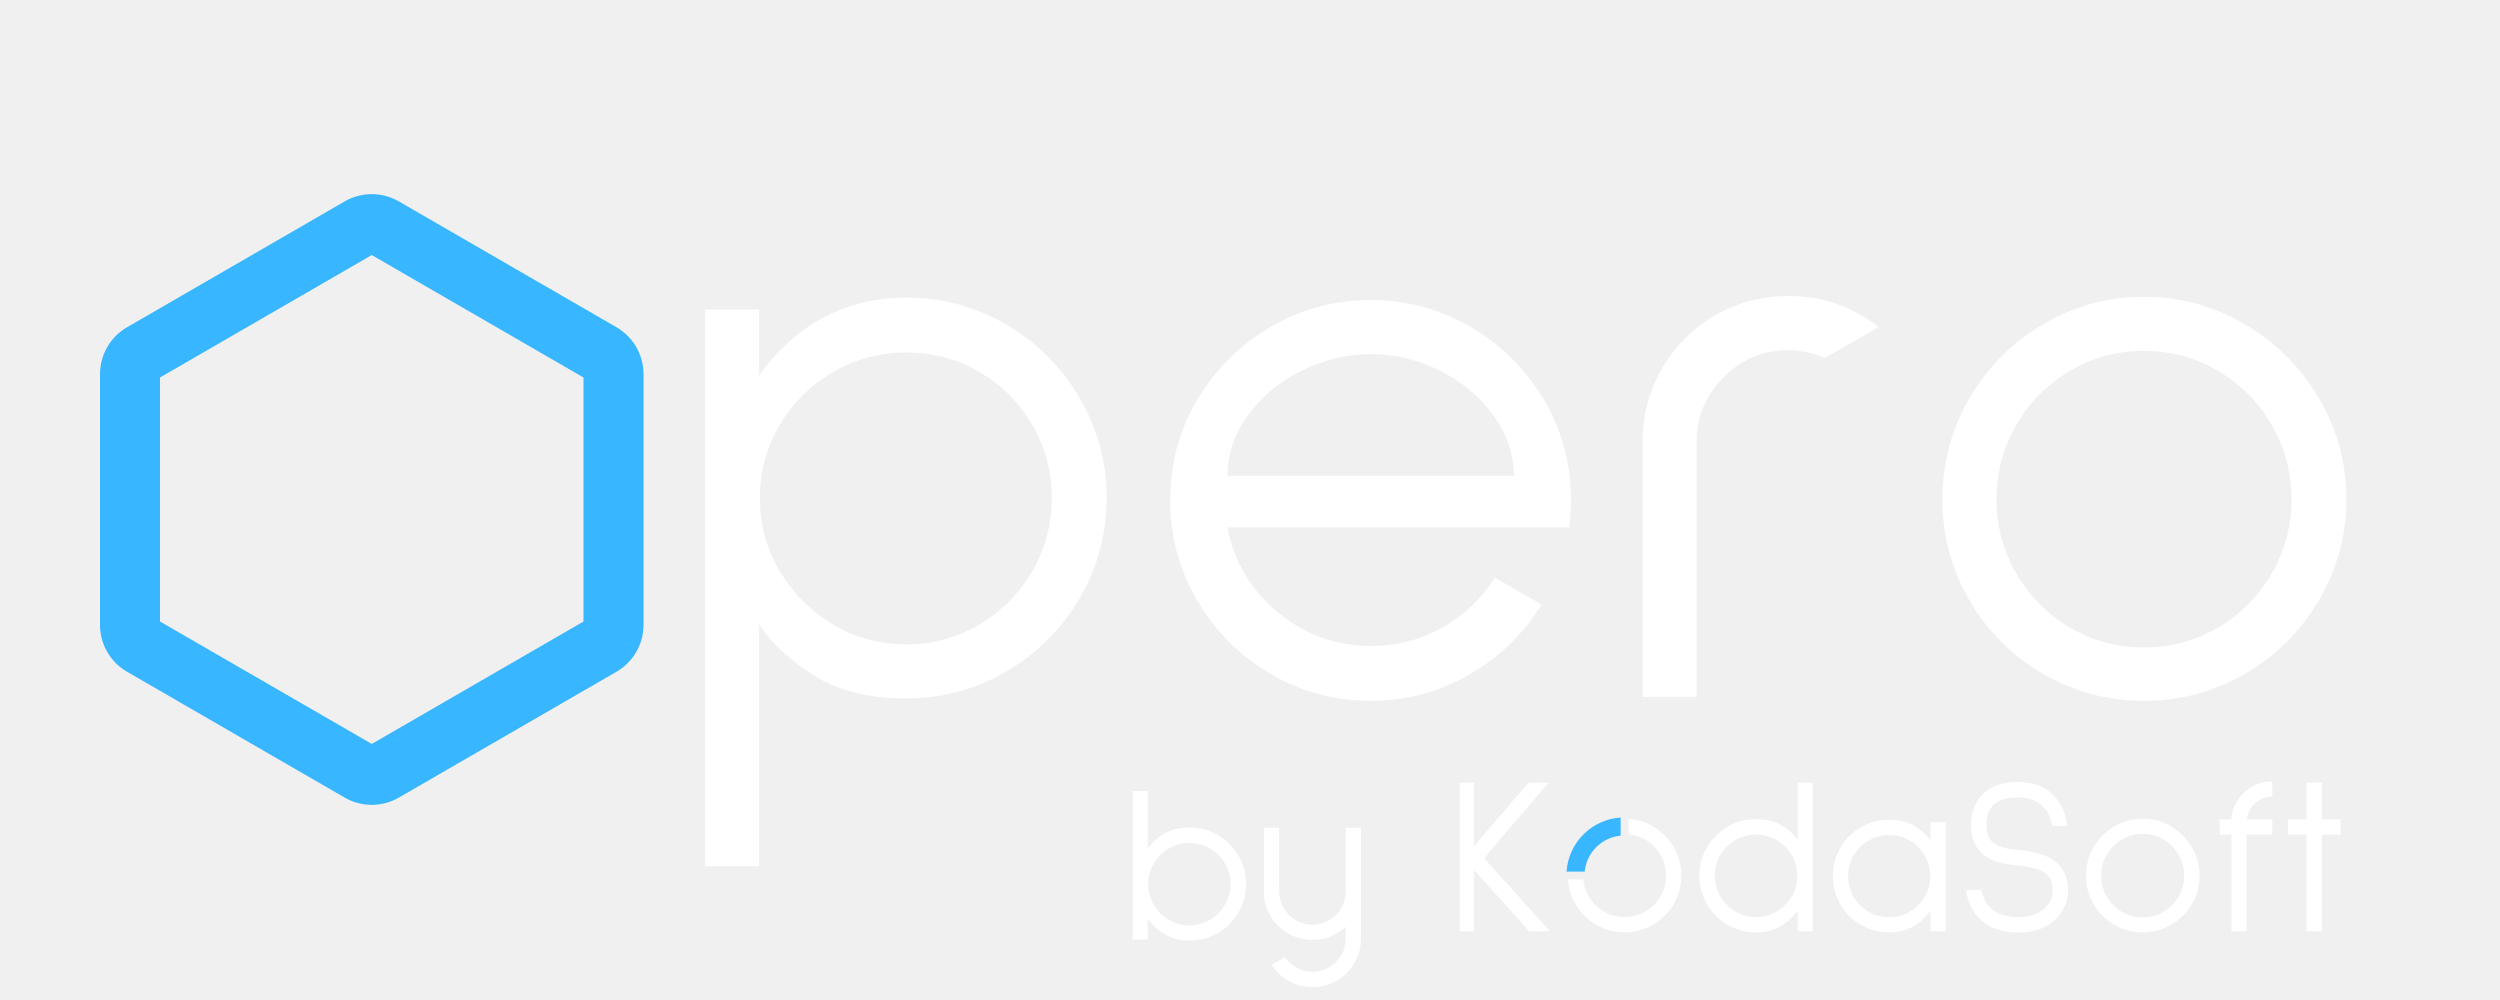
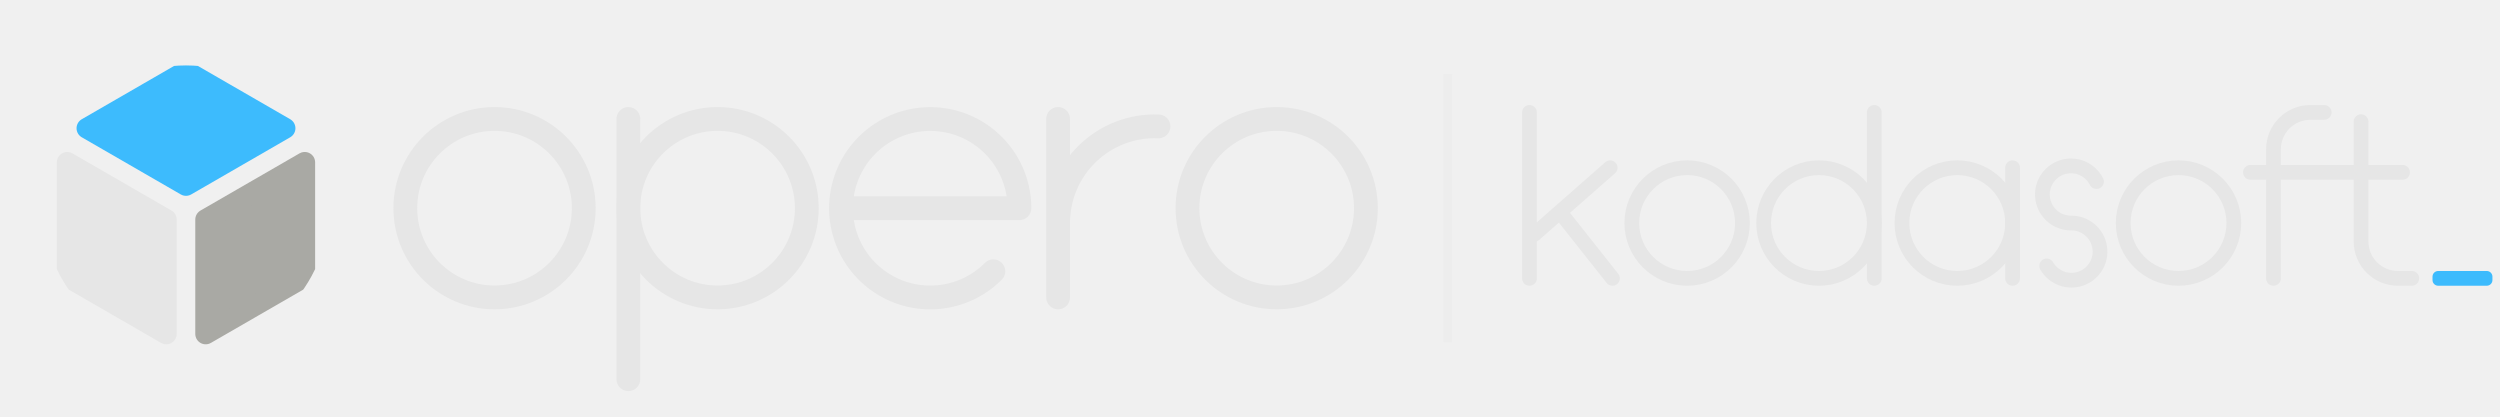
- <svg xmlns="http://www.w3.org/2000/svg" width="2000" zoomAndPan="magnify" viewBox="0 0 1500 600" height="800" preserveAspectRatio="xMidYMid meet" version="1.0">
-   <defs>
-     <g />
-     <clipPath id="6c5ae2b195">
-       <rect x="0" width="1031" y="0" height="481" />
+ <svg xmlns="http://www.w3.org/2000/svg" viewBox="-1 0 336.22 56" width="1345" height="224" fill="none">
+   <g transform="translate(0 4)">
+     <clipPath id="opero-o-e6e6e6">
+       <circle cx="24" cy="24" r="19.2" />
    </clipPath>
-     <clipPath id="8e265dd6a0">
-       <rect x="0" width="153" y="0" height="137" />
-     </clipPath>
-     <clipPath id="acfa3dea25">
-       <path d="M 60 116 L 386.098 116 L 386.098 483 L 60 483 Z M 60 116 " clip-rule="nonzero" />
-     </clipPath>
-     <clipPath id="92db52cb6d">
-       <path d="M 239.281 120.836 L 369.867 196.34 C 379.91 202.148 386.098 212.871 386.098 224.473 L 386.098 374.926 C 386.098 386.531 379.91 397.254 369.867 403.059 L 239.281 478.562 C 229.238 484.367 216.859 484.367 206.816 478.562 L 76.23 403.059 C 66.188 397.254 60 386.531 60 374.926 L 60 224.473 C 60 212.871 66.188 202.148 76.23 196.34 L 206.816 120.836 C 216.859 115.031 229.238 115.031 239.281 120.836 Z M 239.281 120.836 " clip-rule="nonzero" />
-     </clipPath>
-   </defs>
-   <g transform="matrix(1, 0, 0, 1, 398, 42)">
-     <g clip-path="url(#6c5ae2b195)">
-       <g fill="#ffffff" fill-opacity="1">
-         <g transform="translate(1.16411, 376.1011)">
-           <g>
-             <path d="M 23.859 101.625 L 23.859 -232.375 L 56.297 -232.375 L 56.297 -192.766 C 67.43 -208.348 80.473 -220.035 95.422 -227.828 C 110.379 -235.629 126.766 -239.531 144.578 -239.531 C 166.203 -239.531 186.238 -234.117 204.688 -223.297 C 223.145 -212.484 237.781 -197.852 248.594 -179.406 C 259.406 -160.957 264.812 -140.914 264.812 -119.281 C 264.812 -97.656 259.406 -77.613 248.594 -59.156 C 237.781 -40.707 223.145 -26.078 204.688 -15.266 C 186.238 -4.453 166.203 0.953 144.578 0.953 C 121.992 0.953 103.383 -3.738 88.75 -13.125 C 74.113 -22.508 63.297 -32.609 56.297 -43.422 L 56.297 101.625 Z M 144.578 -206.609 C 128.672 -206.609 114.035 -202.707 100.672 -194.906 C 87.316 -187.113 76.66 -176.535 68.703 -163.172 C 60.754 -149.816 56.781 -135.188 56.781 -119.281 C 56.781 -103.375 60.754 -88.738 68.703 -75.375 C 76.66 -62.02 87.316 -51.363 100.672 -43.406 C 114.035 -35.457 128.672 -31.484 144.578 -31.484 C 160.484 -31.484 175.113 -35.457 188.469 -43.406 C 201.832 -51.363 212.41 -62.02 220.203 -75.375 C 227.992 -88.738 231.891 -103.375 231.891 -119.281 C 231.891 -135.188 227.992 -149.816 220.203 -163.172 C 212.41 -176.535 201.832 -187.113 188.469 -194.906 C 175.113 -202.707 160.484 -206.609 144.578 -206.609 Z M 144.578 -206.609 " />
-           </g>
-         </g>
-       </g>
-       <g fill="#ffffff" fill-opacity="1">
-         <g transform="translate(285.0611, 376.1011)">
-           <g>
-             <path d="M 53.438 -101.625 C 57.258 -81.27 67.281 -64.332 83.5 -50.812 C 99.719 -37.289 118.328 -30.531 139.328 -30.531 C 154.91 -30.531 169.223 -34.188 182.266 -41.5 C 195.305 -48.82 205.805 -58.848 213.766 -71.578 L 241.906 -55.344 C 231.094 -37.852 216.617 -23.859 198.484 -13.359 C 180.359 -2.859 160.641 2.391 139.328 2.391 C 117.691 2.391 97.648 -3.016 79.203 -13.828 C 60.754 -24.648 46.117 -39.285 35.297 -57.734 C 24.484 -76.18 19.078 -96.223 19.078 -117.859 C 19.078 -139.805 24.484 -159.922 35.297 -178.203 C 46.117 -196.492 60.754 -211.047 79.203 -221.859 C 97.648 -232.68 117.691 -238.094 139.328 -238.094 C 160.953 -238.094 180.988 -232.68 199.438 -221.859 C 217.895 -211.047 232.531 -196.492 243.344 -178.203 C 254.156 -159.922 259.562 -139.805 259.562 -117.859 C 259.562 -114.035 259.242 -108.625 258.609 -101.625 Z M 139.328 -205.641 C 125.328 -205.641 111.645 -202.379 98.281 -195.859 C 84.926 -189.336 74.113 -180.43 65.844 -169.141 C 57.57 -157.848 53.438 -145.68 53.438 -132.641 L 225.203 -132.641 C 225.203 -145.68 221.066 -157.848 212.797 -169.141 C 204.535 -180.43 193.801 -189.336 180.594 -195.859 C 167.395 -202.379 153.641 -205.641 139.328 -205.641 Z M 139.328 -205.641 " />
-           </g>
-         </g>
-       </g>
-       <g fill="#ffffff" fill-opacity="1">
-         <g transform="translate(563.7096, 376.1011)">
-           <g>
-             <path d="M 133.125 -203.266 C 125.801 -206.441 118.484 -208.031 111.172 -208.031 C 96.223 -208.031 83.336 -202.625 72.516 -191.812 C 61.703 -181 56.297 -168.113 56.297 -153.156 L 56.297 0 L 23.859 0 L 23.859 -153.156 C 23.859 -170.332 28.391 -186 37.453 -200.156 C 46.516 -214.312 58.363 -224.891 73 -231.891 L 73.953 -232.375 C 85.723 -237.781 98.129 -240.484 111.172 -240.484 C 131.523 -240.484 149.656 -234.281 165.562 -221.875 Z M 133.125 -203.266 " />
-           </g>
-         </g>
-       </g>
-       <g fill="#ffffff" fill-opacity="1">
-         <g transform="translate(748.3618, 376.1011)">
-           <g>
-             <path d="M 139.797 2.391 C 118.172 2.391 98.051 -3.016 79.438 -13.828 C 60.832 -24.648 46.117 -39.363 35.297 -57.969 C 24.484 -76.582 19.078 -96.703 19.078 -118.328 C 19.078 -140.273 24.484 -160.551 35.297 -179.156 C 46.117 -197.77 60.832 -212.562 79.438 -223.531 C 98.051 -234.508 118.172 -240 139.797 -240 C 161.742 -240 182.02 -234.508 200.625 -223.531 C 219.238 -212.562 234.031 -197.77 245 -179.156 C 255.977 -160.551 261.469 -140.273 261.469 -118.328 C 261.469 -96.703 255.977 -76.582 245 -57.969 C 234.031 -39.363 219.238 -24.648 200.625 -13.828 C 182.02 -3.016 161.742 2.391 139.797 2.391 Z M 139.797 -29.578 C 156.023 -29.578 170.895 -33.551 184.406 -41.5 C 197.926 -49.457 208.66 -60.273 216.609 -73.953 C 224.566 -87.629 228.547 -102.422 228.547 -118.328 C 228.547 -134.555 224.566 -149.508 216.609 -163.188 C 208.66 -176.863 197.926 -187.676 184.406 -195.625 C 170.895 -203.582 156.023 -207.562 139.797 -207.562 C 123.891 -207.562 109.176 -203.582 95.656 -195.625 C 82.145 -187.676 71.41 -176.863 63.453 -163.188 C 55.504 -149.508 51.531 -134.555 51.531 -118.328 C 51.531 -102.422 55.504 -87.629 63.453 -73.953 C 71.41 -60.273 82.145 -49.457 95.656 -41.5 C 109.176 -33.551 123.891 -29.578 139.797 -29.578 Z M 139.797 -29.578 " />
-           </g>
-         </g>
-       </g>
+     <g clip-path="url(#opero-o-e6e6e6)">
+       <polygon points="8.03,17.84 21.35,25.53 21.35,40.91 8.03,33.22" fill="#E6E6E6" stroke="#E6E6E6" stroke-width="2.8" stroke-linejoin="round" />
+       <polygon points="26.65,25.53 39.97,17.84 39.97,33.22 26.65,40.91" fill="#A9A9A4" stroke="#A9A9A4" stroke-width="2.8" stroke-linejoin="round" />
+       <polygon points="24.00,5.56 37.32,13.25 24.00,20.94 10.68,13.25" fill="#3DBBFD" stroke="#3DBBFD" stroke-width="2.8" stroke-linejoin="round" />
    </g>
  </g>
-   <path fill="#ffffff" d="M 884.406 521.973 L 884.406 558.758 L 875.812 558.758 L 875.812 469.617 L 884.406 469.617 L 884.406 507.742 L 917.027 469.617 L 929.109 469.617 L 890.445 514.859 L 929.914 558.758 L 917.562 558.758 Z M 884.406 521.973 " fill-opacity="1" fill-rule="nonzero" />
-   <path fill="#ffffff" d="M 1087.648 558.758 L 1078.656 558.758 L 1078.656 546.273 C 1072.121 555.043 1063.754 559.43 1053.551 559.43 C 1047.375 559.43 1041.695 557.906 1036.504 554.863 C 1031.312 551.82 1027.195 547.68 1024.152 542.445 C 1021.109 537.211 1019.59 531.551 1019.59 525.465 C 1019.59 519.379 1021.109 513.719 1024.152 508.48 C 1027.195 503.246 1031.312 499.109 1036.504 496.066 C 1041.695 493.023 1047.375 491.5 1053.551 491.5 C 1064.113 491.5 1072.48 495.66 1078.656 503.984 L 1078.656 469.617 L 1087.648 469.617 Z M 1053.551 500.762 C 1049.078 500.762 1044.961 501.883 1041.203 504.121 C 1037.441 506.355 1034.445 509.355 1032.207 513.113 C 1029.969 516.871 1028.852 520.988 1028.852 525.465 C 1028.852 529.938 1029.969 534.078 1032.207 537.883 C 1034.445 541.684 1037.441 544.707 1041.203 546.941 C 1044.961 549.18 1049.078 550.301 1053.551 550.301 C 1058.027 550.301 1062.168 549.18 1065.969 546.941 C 1069.773 544.707 1072.793 541.684 1075.031 537.883 C 1077.27 534.078 1078.387 529.938 1078.387 525.465 C 1078.387 520.988 1077.27 516.871 1075.031 513.113 C 1072.793 509.355 1069.773 506.355 1065.969 504.121 C 1062.168 501.883 1058.027 500.762 1053.551 500.762 Z M 1053.551 500.762 " fill-opacity="1" fill-rule="nonzero" />
-   <path fill="#ffffff" d="M 1167.523 493.379 L 1167.523 558.758 L 1158.262 558.758 L 1158.262 546.406 C 1152.086 555.086 1143.852 559.43 1133.562 559.43 C 1127.387 559.43 1121.703 557.93 1116.512 554.93 C 1111.32 551.934 1107.227 547.84 1104.23 542.648 C 1101.23 537.457 1099.73 531.816 1099.73 525.734 C 1099.73 519.559 1101.23 513.875 1104.23 508.684 C 1107.227 503.492 1111.32 499.398 1116.512 496.398 C 1121.703 493.402 1127.387 491.902 1133.562 491.902 C 1139.914 491.902 1145.129 493.223 1149.199 495.863 C 1153.273 498.504 1156.293 501.344 1158.262 504.387 L 1158.262 493.379 Z M 1158.129 525.734 C 1158.129 521.258 1157.031 517.117 1154.84 513.316 C 1152.645 509.512 1149.672 506.512 1145.91 504.32 C 1142.152 502.129 1138.035 501.031 1133.562 501.031 C 1129.086 501.031 1124.949 502.129 1121.145 504.32 C 1117.34 506.512 1114.344 509.512 1112.148 513.316 C 1109.957 517.117 1108.859 521.258 1108.859 525.734 C 1108.859 530.207 1109.957 534.324 1112.148 538.082 C 1114.344 541.844 1117.34 544.816 1121.145 547.012 C 1124.949 549.203 1129.086 550.301 1133.562 550.301 C 1138.035 550.301 1142.152 549.203 1145.91 547.012 C 1149.672 544.816 1152.645 541.844 1154.84 538.082 C 1157.031 534.324 1158.129 530.207 1158.129 525.734 Z M 1158.129 525.734 " fill-opacity="1" fill-rule="nonzero" />
-   <path fill="#ffffff" d="M 1231.156 495.395 C 1230.711 491.992 1229.637 489.039 1227.934 486.535 C 1224.445 481.164 1218.672 478.48 1210.617 478.48 C 1203.906 478.48 1199.027 480 1195.984 483.043 C 1193.211 485.906 1191.824 489.801 1191.824 494.723 C 1191.824 500.18 1193.344 503.941 1196.387 506 C 1199.43 508.059 1203.68 509.309 1209.141 509.758 C 1214.332 510.203 1218.719 510.898 1222.297 511.84 C 1225.875 512.777 1228.875 514.055 1231.293 515.664 C 1237.645 519.602 1240.824 525.777 1240.824 534.191 C 1240.824 537.5 1240.172 540.633 1238.875 543.586 C 1237.578 546.539 1235.723 549.18 1233.305 551.508 C 1227.844 556.879 1220.371 559.562 1210.887 559.562 C 1201.309 559.562 1193.746 556.922 1188.199 551.641 C 1183.457 547.258 1180.59 541.352 1179.605 533.922 L 1188.871 533.922 C 1189.676 538.395 1191.555 542.066 1194.508 544.93 C 1198.355 548.508 1203.859 550.301 1211.02 550.301 C 1217.105 550.301 1222.051 548.801 1225.855 545.801 C 1229.656 542.805 1231.559 538.934 1231.559 534.191 C 1231.559 531.148 1230.957 528.617 1229.746 526.605 C 1228.539 524.59 1226.234 522.957 1222.832 521.707 C 1219.434 520.453 1214.602 519.559 1208.336 519.02 C 1191.152 517.5 1182.562 509.398 1182.562 494.723 C 1182.562 491.055 1183.164 487.676 1184.371 484.586 C 1185.582 481.5 1187.305 478.836 1189.543 476.598 C 1194.465 471.676 1201.445 469.215 1210.484 469.215 L 1210.617 469.215 C 1219.836 469.305 1226.883 471.832 1231.762 476.801 C 1236.637 481.77 1239.523 488.012 1240.418 495.527 L 1231.156 495.527 Z M 1231.156 495.395 " fill-opacity="1" fill-rule="nonzero" />
-   <path fill="#ffffff" d="M 1251.562 525.465 C 1251.562 519.289 1253.082 513.582 1256.125 508.348 C 1259.168 503.113 1263.309 498.949 1268.543 495.863 C 1273.777 492.777 1279.441 491.23 1285.527 491.23 C 1291.699 491.23 1297.406 492.777 1302.641 495.863 C 1307.879 498.949 1312.039 503.113 1315.125 508.348 C 1318.215 513.582 1319.758 519.289 1319.758 525.465 C 1319.758 531.551 1318.215 537.211 1315.125 542.445 C 1312.039 547.68 1307.879 551.82 1302.641 554.863 C 1297.406 557.906 1291.699 559.43 1285.527 559.43 C 1279.441 559.43 1273.777 557.906 1268.543 554.863 C 1263.309 551.82 1259.168 547.68 1256.125 542.445 C 1253.082 537.211 1251.562 531.551 1251.562 525.465 Z M 1310.496 525.465 C 1310.496 520.898 1309.375 516.695 1307.141 512.844 C 1304.902 508.996 1301.883 505.953 1298.078 503.715 C 1294.273 501.48 1290.09 500.359 1285.527 500.359 C 1281.051 500.359 1276.91 501.48 1273.109 503.715 C 1269.305 505.953 1266.285 508.996 1264.047 512.844 C 1261.809 516.695 1260.691 520.898 1260.691 525.465 C 1260.691 529.938 1261.809 534.102 1264.047 537.949 C 1266.285 541.797 1269.305 544.84 1273.109 547.078 C 1276.91 549.316 1281.051 550.434 1285.527 550.434 C 1290.09 550.434 1294.273 549.316 1298.078 547.078 C 1301.883 544.84 1304.902 541.797 1307.141 537.949 C 1309.375 534.102 1310.496 529.938 1310.496 525.465 Z M 1310.496 525.465 " fill-opacity="1" fill-rule="nonzero" />
-   <path fill="#ffffff" d="M 1348.082 491.633 L 1363.387 491.633 L 1363.387 500.762 L 1347.949 500.762 L 1347.949 558.758 L 1338.82 558.758 L 1338.82 500.762 L 1331.84 500.762 L 1331.84 491.633 L 1338.82 491.633 C 1339.09 487.43 1340.363 483.578 1342.645 480.09 C 1344.93 476.598 1347.883 473.848 1351.508 471.832 C 1355.133 469.82 1359.09 468.812 1363.387 468.812 L 1363.387 477.941 C 1359.449 477.941 1356.027 479.262 1353.117 481.902 C 1350.207 484.543 1348.531 487.785 1348.082 491.633 Z M 1348.082 491.633 " fill-opacity="1" fill-rule="nonzero" />
-   <path fill="#ffffff" d="M 1404.332 500.762 L 1393.188 500.762 L 1393.188 558.758 L 1383.926 558.758 L 1383.926 500.762 L 1372.785 500.762 L 1372.785 491.633 L 1383.926 491.633 L 1383.926 469.484 L 1393.188 469.484 L 1393.188 491.633 L 1404.332 491.633 Z M 1404.332 500.762 " fill-opacity="1" fill-rule="nonzero" />
-   <path fill="#ffffff" d="M 977.113 491.312 C 978.195 491.387 979.27 491.516 980.34 491.691 C 981.41 491.871 982.465 492.098 983.516 492.375 C 984.562 492.656 985.594 492.984 986.609 493.359 C 987.625 493.738 988.621 494.16 989.598 494.633 C 990.574 495.105 991.523 495.621 992.449 496.184 C 993.375 496.746 994.273 497.352 995.141 498 C 996.012 498.648 996.848 499.336 997.648 500.066 C 998.453 500.793 999.219 501.559 999.949 502.359 C 1000.68 503.16 1001.371 503.992 1002.02 504.859 C 1002.672 505.727 1003.277 506.621 1003.844 507.547 C 1004.41 508.473 1004.93 509.422 1005.402 510.395 C 1005.879 511.371 1006.305 512.363 1006.688 513.379 C 1007.066 514.395 1007.395 515.426 1007.676 516.473 C 1007.957 517.52 1008.191 518.578 1008.371 519.645 C 1008.551 520.715 1008.68 521.789 1008.758 522.871 C 1008.836 523.953 1008.863 525.035 1008.84 526.117 C 1008.812 527.199 1008.738 528.281 1008.609 529.355 C 1008.48 530.434 1008.301 531.5 1008.07 532.559 C 1007.844 533.617 1007.562 534.664 1007.234 535.695 C 1006.902 536.73 1006.523 537.742 1006.098 538.742 C 1005.672 539.738 1005.199 540.711 1004.68 541.664 C 1004.16 542.613 1003.598 543.539 1002.992 544.438 C 1002.383 545.332 1001.734 546.199 1001.043 547.035 C 1000.355 547.871 999.625 548.672 998.859 549.438 C 998.094 550.207 997.293 550.934 996.457 551.625 C 995.621 552.312 994.754 552.961 993.855 553.57 C 992.961 554.176 992.035 554.742 991.082 555.258 C 990.133 555.777 989.156 556.25 988.16 556.68 C 987.164 557.105 986.152 557.48 985.117 557.812 C 984.086 558.141 983.039 558.422 981.98 558.652 C 980.922 558.879 979.855 559.059 978.777 559.188 C 977.703 559.316 976.621 559.391 975.539 559.418 C 974.453 559.441 973.371 559.414 972.293 559.336 C 971.211 559.258 970.137 559.129 969.066 558.949 C 968 558.77 966.941 558.539 965.895 558.258 C 964.848 557.977 963.816 557.645 962.801 557.266 C 961.785 556.883 960.793 556.457 959.816 555.984 C 958.844 555.508 957.895 554.988 956.969 554.422 C 956.043 553.859 955.148 553.25 954.281 552.598 C 953.414 551.949 952.582 551.258 951.781 550.527 C 950.977 549.797 950.215 549.031 949.484 548.23 C 948.758 547.426 948.07 546.59 947.422 545.723 C 946.773 544.852 946.168 543.957 945.605 543.027 C 945.043 542.102 944.527 541.152 944.055 540.176 C 943.582 539.199 943.156 538.203 942.781 537.188 C 942.402 536.172 942.074 535.141 941.797 534.094 C 941.52 533.047 941.289 531.988 941.113 530.918 C 940.934 529.848 940.809 528.773 940.734 527.691 L 949.961 527.691 C 950.035 528.473 950.148 529.246 950.293 530.016 C 950.441 530.781 950.625 531.543 950.844 532.293 C 951.062 533.047 951.316 533.785 951.605 534.512 C 951.895 535.242 952.215 535.953 952.57 536.648 C 952.926 537.348 953.316 538.027 953.734 538.688 C 954.156 539.348 954.605 539.988 955.086 540.605 C 955.562 541.223 956.074 541.816 956.609 542.387 C 957.145 542.957 957.707 543.5 958.293 544.02 C 958.879 544.535 959.492 545.023 960.125 545.484 C 960.758 545.945 961.41 546.375 962.086 546.77 C 962.758 547.168 963.449 547.535 964.16 547.867 C 964.867 548.199 965.59 548.5 966.324 548.766 C 967.062 549.031 967.809 549.258 968.566 549.453 C 969.324 549.648 970.09 549.805 970.863 549.93 C 971.637 550.051 972.414 550.137 973.195 550.184 C 973.977 550.234 974.758 550.246 975.539 550.223 C 976.324 550.195 977.102 550.137 977.879 550.035 C 978.656 549.938 979.426 549.805 980.188 549.633 C 980.953 549.461 981.707 549.258 982.453 549.016 C 983.195 548.773 983.926 548.496 984.645 548.184 C 985.363 547.875 986.066 547.531 986.75 547.152 C 987.438 546.777 988.105 546.367 988.75 545.926 C 989.398 545.488 990.023 545.02 990.625 544.52 C 991.23 544.02 991.809 543.492 992.363 542.941 C 992.914 542.387 993.441 541.809 993.941 541.207 C 994.438 540.602 994.91 539.977 995.348 539.332 C 995.789 538.684 996.195 538.016 996.574 537.332 C 996.949 536.645 997.297 535.941 997.605 535.223 C 997.918 534.508 998.191 533.773 998.434 533.031 C 998.676 532.285 998.883 531.531 999.055 530.77 C 999.227 530.004 999.359 529.234 999.457 528.457 C 999.555 527.68 999.617 526.902 999.645 526.121 C 999.668 525.336 999.656 524.555 999.605 523.773 C 999.559 522.992 999.473 522.215 999.352 521.445 C 999.227 520.672 999.07 519.906 998.875 519.148 C 998.68 518.387 998.449 517.641 998.188 516.906 C 997.922 516.168 997.621 515.445 997.289 514.738 C 996.957 514.027 996.59 513.34 996.191 512.664 C 995.793 511.992 995.367 511.336 994.906 510.703 C 994.445 510.07 993.957 509.461 993.441 508.871 C 992.922 508.285 992.379 507.723 991.809 507.188 C 991.238 506.652 990.645 506.145 990.027 505.664 C 989.406 505.184 988.77 504.734 988.109 504.312 C 987.445 503.895 986.77 503.508 986.07 503.148 C 985.375 502.793 984.66 502.473 983.934 502.184 C 983.207 501.895 982.469 501.641 981.715 501.422 C 980.965 501.203 980.203 501.02 979.434 500.875 C 978.668 500.727 977.895 500.617 977.113 500.543 Z M 977.113 491.312 " fill-opacity="1" fill-rule="nonzero" />
-   <path fill="#38b6ff" d="M 972.387 490.488 C 971.344 490.559 970.309 490.676 969.277 490.84 C 968.242 491.004 967.223 491.211 966.207 491.469 C 965.195 491.723 964.195 492.023 963.207 492.371 C 962.223 492.715 961.254 493.105 960.301 493.535 C 959.352 493.969 958.422 494.441 957.512 494.957 C 956.602 495.473 955.719 496.031 954.859 496.625 C 954 497.219 953.172 497.852 952.367 498.523 C 951.566 499.191 950.797 499.898 950.059 500.637 C 949.316 501.375 948.613 502.145 947.945 502.949 C 947.273 503.75 946.641 504.582 946.047 505.438 C 945.449 506.297 944.895 507.184 944.379 508.09 C 943.863 509 943.391 509.93 942.957 510.883 C 942.523 511.832 942.137 512.801 941.789 513.789 C 941.445 514.773 941.145 515.773 940.891 516.785 C 940.633 517.801 940.422 518.824 940.262 519.855 C 940.098 520.887 939.98 521.926 939.906 522.969 L 950.797 522.969 C 950.93 521.594 951.184 520.238 951.551 518.906 C 951.922 517.574 952.402 516.285 952.992 515.035 C 953.582 513.789 954.277 512.598 955.07 511.469 C 955.867 510.34 956.754 509.285 957.73 508.309 C 958.707 507.332 959.762 506.445 960.891 505.652 C 962.02 504.855 963.211 504.16 964.457 503.57 C 965.707 502.98 966.996 502.5 968.328 502.133 C 969.66 501.762 971.012 501.512 972.387 501.375 Z M 972.387 490.488 " fill-opacity="1" fill-rule="nonzero" />
-   <g transform="matrix(1, 0, 0, 1, 672, 457)">
-     <g clip-path="url(#8e265dd6a0)">
-       <g fill="#ffffff" fill-opacity="1">
-         <g transform="translate(0.957178, 106.6782)">
-           <g>
-             <path d="M 15.688 -89.031 L 15.688 -54.703 C 21.852 -63.016 30.211 -67.172 40.766 -67.172 C 46.93 -67.172 52.602 -65.648 57.781 -62.609 C 62.969 -59.578 67.082 -55.445 70.125 -50.219 C 73.164 -44.988 74.688 -39.332 74.688 -33.25 C 74.688 -27.176 73.164 -21.523 70.125 -16.297 C 67.082 -11.066 62.969 -6.93 57.781 -3.891 C 52.602 -0.848 46.93 0.672 40.766 0.672 C 30.566 0.672 22.207 -3.707 15.688 -12.469 L 15.688 0 L 6.703 0 L 6.703 -89.031 Z M 15.953 -33.25 C 15.953 -28.781 17.066 -24.645 19.297 -20.844 C 21.535 -17.051 24.555 -14.035 28.359 -11.797 C 32.16 -9.566 36.297 -8.453 40.766 -8.453 C 45.234 -8.453 49.344 -9.566 53.094 -11.797 C 56.844 -14.035 59.836 -17.051 62.078 -20.844 C 64.316 -24.645 65.438 -28.781 65.438 -33.25 C 65.438 -37.719 64.316 -41.828 62.078 -45.578 C 59.836 -49.336 56.844 -52.332 53.094 -54.562 C 49.344 -56.801 45.234 -57.922 40.766 -57.922 C 36.297 -57.922 32.16 -56.801 28.359 -54.562 C 24.555 -52.332 21.535 -49.336 19.297 -45.578 C 17.066 -41.828 15.953 -37.719 15.953 -33.25 Z M 15.953 -33.25 " />
-           </g>
-         </g>
-       </g>
-       <g fill="#ffffff" fill-opacity="1">
-         <g transform="translate(80.99714, 106.6782)">
-           <g>
-             <path d="M 63.547 -67.031 L 63.547 -0.531 C 63.547 4.738 62.25 9.609 59.656 14.078 C 57.07 18.547 53.547 22.078 49.078 24.672 C 44.609 27.266 39.734 28.562 34.453 28.562 C 29.359 28.562 24.664 27.352 20.375 24.938 C 16.082 22.52 12.598 19.258 9.922 15.156 L 17.969 10.594 C 19.75 13.27 22.094 15.41 25 17.016 C 27.906 18.629 31.055 19.438 34.453 19.438 C 38.035 19.438 41.367 18.539 44.453 16.75 C 47.535 14.969 49.969 12.535 51.75 9.453 C 53.539 6.367 54.438 3.039 54.438 -0.531 L 54.438 -7.641 C 51.75 -5.141 48.707 -3.195 45.312 -1.812 C 41.914 -0.426 38.297 0.266 34.453 0.266 C 29.273 0.266 24.473 -1.004 20.047 -3.547 C 15.617 -6.098 12.086 -9.52 9.453 -13.812 C 6.816 -18.102 5.453 -22.836 5.359 -28.016 L 5.359 -67.031 L 14.484 -67.031 L 14.484 -28.828 C 14.484 -25.254 15.375 -21.926 17.156 -18.844 C 18.945 -15.758 21.383 -13.32 24.469 -11.531 C 27.551 -9.738 30.879 -8.844 34.453 -8.844 C 38.035 -8.844 41.367 -9.738 44.453 -11.531 C 47.535 -13.32 49.969 -15.758 51.75 -18.844 C 53.539 -21.926 54.438 -25.254 54.438 -28.828 L 54.438 -67.031 Z M 63.547 -67.031 " />
-           </g>
-         </g>
-       </g>
+   <g fill="none" stroke="#E6E6E6" stroke-width="3.2" stroke-linecap="round" stroke-linejoin="round">
+     <g transform="translate(53.50 0)">
+       <circle cx="12" cy="28" r="12" />
+     </g>
+     <g transform="translate(83.50 0)">
+       <circle cx="12" cy="28" r="12" />
+       <path d="M0 16V51" />
+     </g>
+     <g transform="translate(112.10 0)">
+       <path d="M0 28H24a12 12 0 10-3.51 8.49" />
+     </g>
+     <g transform="translate(141.30 0)">
+       <path d="M0 40V16M0 30A13 13 0 0113.5 17" />
+     </g>
+     <g transform="translate(158.70 0)">
+       <circle cx="12" cy="28" r="12" />
    </g>
  </g>
-   <g clip-path="url(#acfa3dea25)">
-     <g clip-path="url(#92db52cb6d)">
-       <path stroke-linecap="butt" transform="matrix(0.75, 0, 0, 0.75, 60, 111.4419)" fill="none" stroke-linejoin="miter" d="M 239.042 12.525 L 413.156 113.197 C 426.547 120.942 434.797 135.239 434.797 150.708 L 434.797 351.312 C 434.797 366.786 426.547 381.083 413.156 388.822 L 239.042 489.494 C 225.651 497.234 209.146 497.234 195.755 489.494 L 21.641 388.822 C 8.25 381.083 0 366.786 0 351.312 L 0 150.708 C 0 135.239 8.25 120.942 21.641 113.197 L 195.755 12.525 C 209.146 4.786 225.651 4.786 239.042 12.525 Z M 239.042 12.525 " stroke="#38b6ff" stroke-width="96" stroke-opacity="1" stroke-miterlimit="4" />
+   <path d="M193.7 10V46" stroke="#E6E6E6" stroke-opacity=".25" stroke-width="1.2" />
+   <g transform="translate(204.70 12.64) scale(0.62)">
+     <g fill="none" stroke="#E6E6E6" stroke-width="3.2" stroke-linecap="round" stroke-linejoin="round">
+       <g transform="translate(0.00 0)">
+         <path d="M0 4V40M17.5 16 1 30.5m5.6-4.9L18 40" />
+       </g>
+       <g transform="translate(22.20 0)">
+         <circle cx="12" cy="28" r="12" />
+       </g>
+       <g transform="translate(50.80 0)">
+         <circle cx="12" cy="28" r="12" />
+         <path d="M24 4V40" />
+       </g>
+       <g transform="translate(80.80 0)">
+         <circle cx="12" cy="28" r="12" />
+         <path d="M24 16V40" />
+       </g>
+       <g transform="translate(109.80 0)">
+         <path d="M13.2 19A6.2 6.2.0 107.8 28 6.2 6.2.0 112.4 37.3" />
+       </g>
+       <g transform="translate(128.80 0)">
+         <circle cx="12" cy="28" r="12" />
+       </g>
+       <g transform="translate(156.40 0)">
+         <path d="M5 40V12a8 8 0 018-8h3" />
+       </g>
+       <g transform="translate(175.40 0)">
+         <path d="M5 6V32a8 8 0 008 8h3" />
+       </g>
+       <path d="M156.4 17h33" />
    </g>
+     <rect x="195.9" y="38.4" width="13" height="3.2" rx="1.23" fill="#3DBBFD" />
  </g>
</svg>
